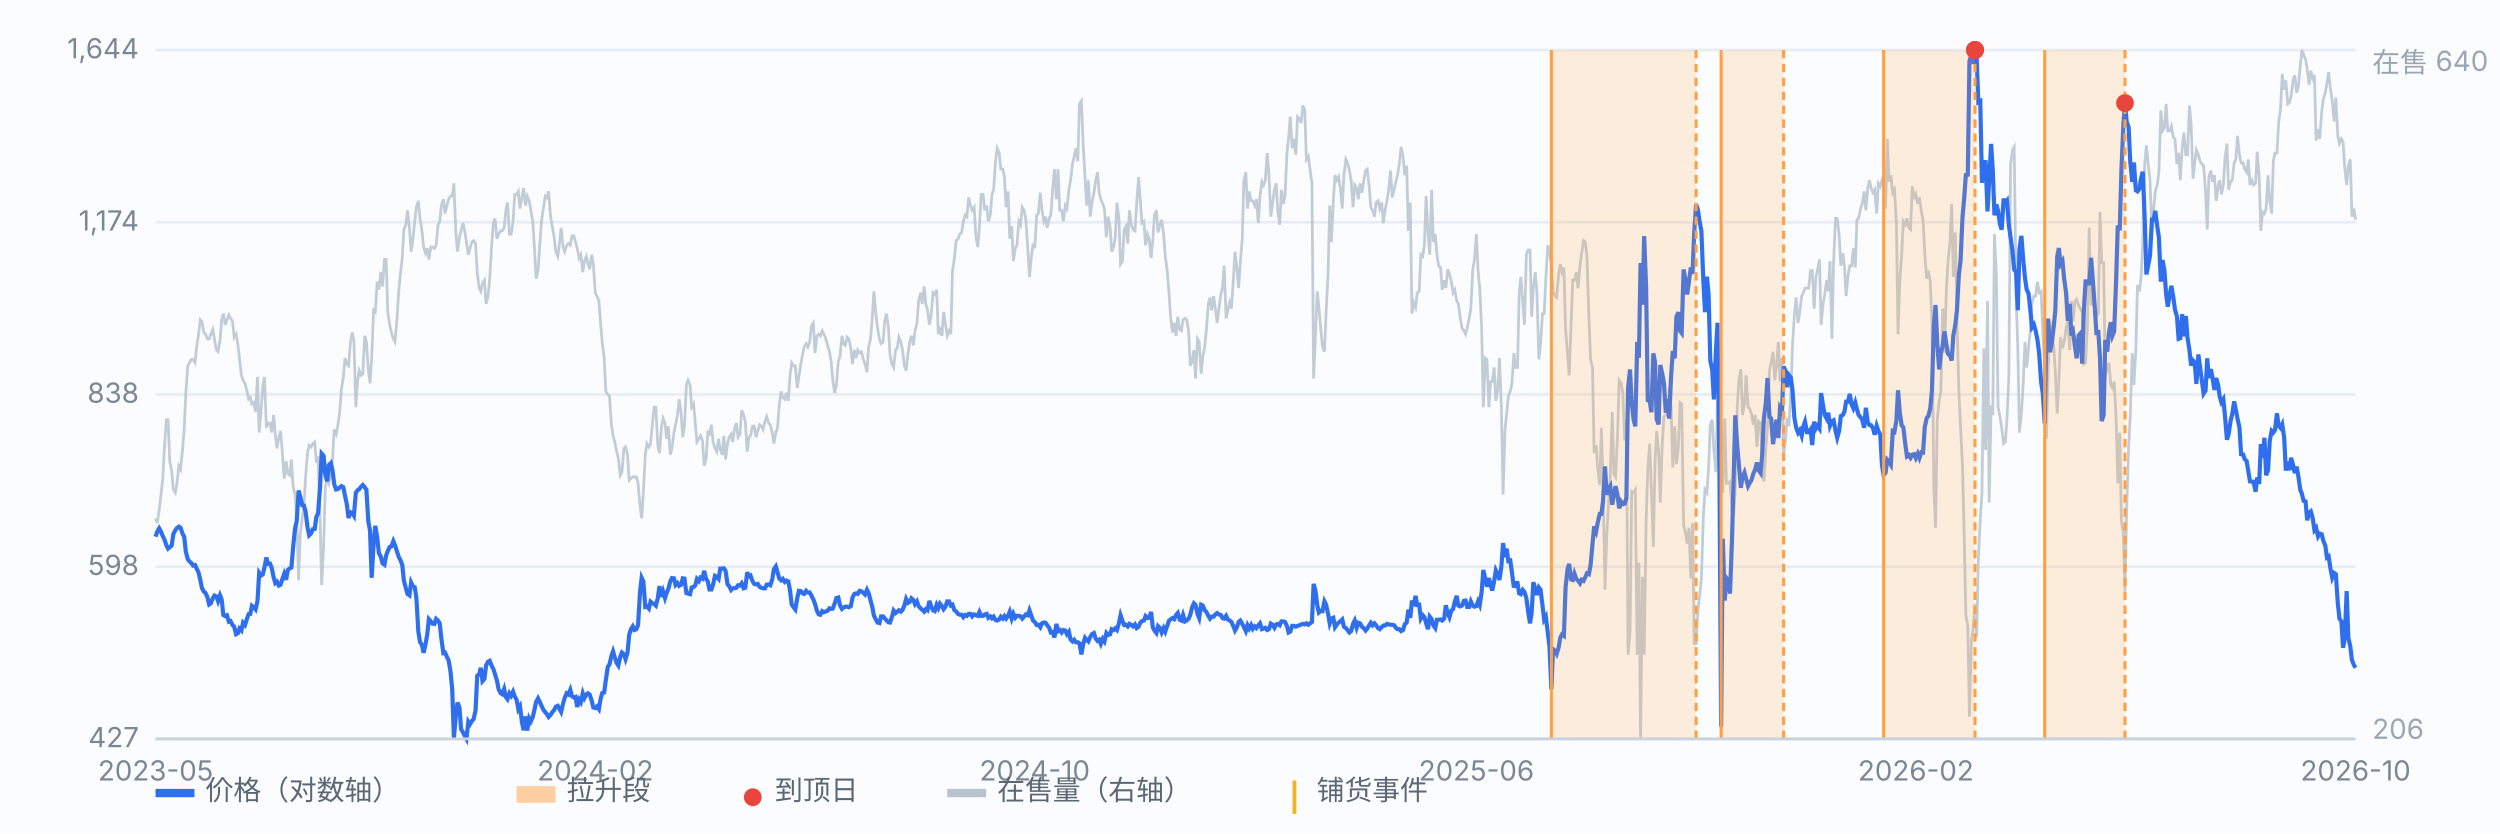
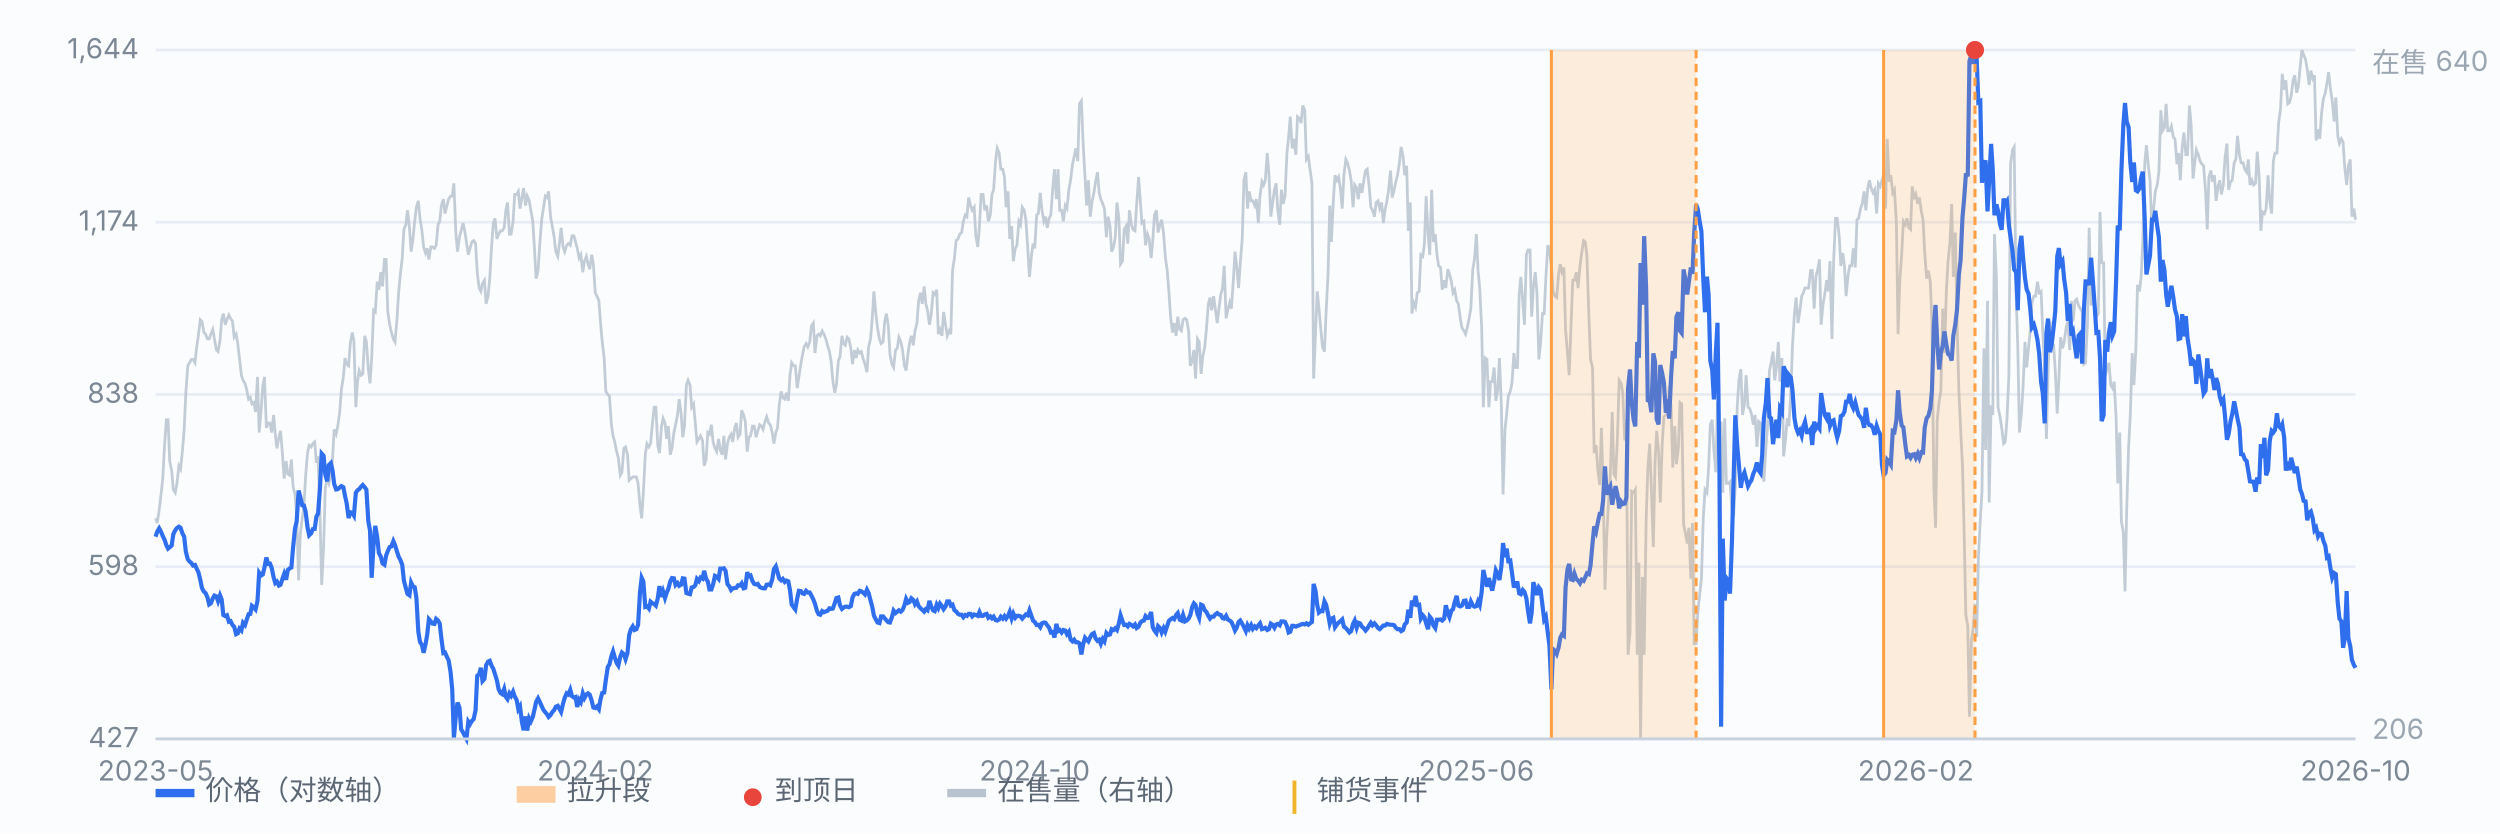
<svg xmlns="http://www.w3.org/2000/svg" viewBox="0 0 900 300" preserveAspectRatio="xMidYMid meet" style="width:100%;max-width:900px;height:auto;display:block" font-family="-apple-system,Segoe UI,Microsoft YaHei,sans-serif" font-size="10">
  <rect x="0" y="0" width="900" height="300" fill="#fbfcfe" />
  <line x1="56" y1="266.0" x2="848" y2="266.0" stroke="#e8edf5" stroke-width="1" />
  <text x="50" y="269.0" text-anchor="end" fill="#7b8794">427</text>
  <line x1="56" y1="204.0" x2="848" y2="204.0" stroke="#e8edf5" stroke-width="1" />
  <text x="50" y="207.0" text-anchor="end" fill="#7b8794">598</text>
  <line x1="56" y1="142.0" x2="848" y2="142.0" stroke="#e8edf5" stroke-width="1" />
  <text x="50" y="145.0" text-anchor="end" fill="#7b8794">838</text>
  <line x1="56" y1="80.0" x2="848" y2="80.0" stroke="#e8edf5" stroke-width="1" />
  <text x="50" y="83.0" text-anchor="end" fill="#7b8794">1,174</text>
  <line x1="56" y1="18.0" x2="848" y2="18.0" stroke="#e8edf5" stroke-width="1" />
  <text x="50" y="21.0" text-anchor="end" fill="#7b8794">1,644</text>
  <path d="M56.0 186.6 L56.6 188.3 L57.3 183.7 L57.9 178.6 L58.6 172.3 L59.2 160.9 L59.9 151.1 L60.5 151.1 L61.1 166.0 L61.8 169.4 L62.4 176.3 L63.1 177.4 L63.7 174.0 L64.4 167.7 L65.0 168.9 L65.7 162.0 L66.3 154.6 L66.9 141.4 L67.6 131.7 L68.2 130.6 L68.9 129.4 L69.5 129.4 L70.2 130.6 L70.8 124.9 L71.4 120.9 L72.1 115.1 L72.7 115.7 L73.4 119.7 L74.0 120.3 L74.7 122.0 L75.3 122.0 L75.9 120.3 L76.6 118.6 L77.2 122.0 L77.9 126.0 L78.5 126.6 L79.2 122.6 L79.8 115.1 L80.4 112.9 L81.1 116.9 L81.7 115.1 L82.4 113.4 L83.0 114.6 L83.7 115.7 L84.3 121.4 L85.0 120.3 L85.6 123.7 L86.2 128.9 L86.9 135.1 L87.5 136.9 L88.2 138.0 L88.8 140.3 L89.5 143.7 L90.1 143.1 L90.7 145.4 L91.4 144.9 L92.0 148.3 L92.7 135.7 L93.3 155.7 L94.0 147.7 L94.6 139.1 L95.2 135.7 L95.9 154.0 L96.5 152.3 L97.2 152.3 L97.8 155.7 L98.5 149.4 L99.1 156.3 L99.7 161.4 L100.4 157.4 L101.0 155.1 L101.7 163.7 L102.3 172.3 L103.0 166.0 L103.6 170.6 L104.3 171.1 L104.9 165.4 L105.5 175.1 L106.2 178.0 L106.8 185.4 L107.5 208.9 L108.1 192.3 L108.8 186.6 L109.4 182.6 L110.0 171.7 L110.7 163.1 L111.3 160.3 L112.0 160.9 L112.6 159.7 L113.3 159.1 L113.9 166.6 L114.5 164.3 L115.2 185.4 L115.8 210.6 L116.5 196.9 L117.1 175.7 L117.8 172.3 L118.4 174.0 L119.1 170.6 L119.7 165.4 L120.3 154.6 L121.0 156.3 L121.6 153.4 L122.3 148.3 L122.9 140.3 L123.6 135.7 L124.2 128.9 L124.8 131.1 L125.5 131.7 L126.1 123.7 L126.8 119.7 L127.4 122.6 L128.1 146.6 L128.7 137.4 L129.3 133.4 L130.0 135.1 L130.6 134.6 L131.3 120.9 L131.9 123.1 L132.6 132.9 L133.2 138.0 L133.8 128.9 L134.5 111.7 L135.1 112.3 L135.8 101.4 L136.4 104.3 L137.1 98.0 L137.7 103.1 L138.4 93.4 L139.0 93.4 L139.6 112.3 L140.3 116.9 L140.9 119.7 L141.6 122.0 L142.2 123.1 L142.9 115.1 L143.5 105.4 L144.1 99.1 L144.8 92.9 L145.4 82.6 L146.1 80.9 L146.7 75.7 L147.4 82.0 L148.0 90.6 L148.6 86.6 L149.3 79.7 L149.9 74.6 L150.6 72.3 L151.2 78.6 L151.9 83.1 L152.5 88.9 L153.2 91.1 L153.8 89.4 L154.4 93.4 L155.1 88.9 L155.7 88.9 L156.4 89.4 L157.0 88.3 L157.7 80.9 L158.3 79.7 L158.9 74.0 L159.6 71.7 L160.2 76.9 L160.9 74.0 L161.5 71.7 L162.2 70.6 L162.8 70.6 L163.4 66.0 L164.1 83.7 L164.7 90.6 L165.4 85.4 L166.0 83.1 L166.7 80.3 L167.3 83.1 L167.9 87.1 L168.6 91.7 L169.2 89.4 L169.9 87.1 L170.5 86.6 L171.2 87.7 L171.8 98.0 L172.5 103.7 L173.1 104.9 L173.7 102.0 L174.4 100.9 L175.0 109.4 L175.7 106.6 L176.3 100.3 L177.0 88.3 L177.6 80.3 L178.2 78.6 L178.9 86.0 L179.5 84.3 L180.2 83.1 L180.8 83.1 L181.5 82.0 L182.1 75.7 L182.7 72.9 L183.4 84.3 L184.0 84.3 L184.7 79.7 L185.3 70.0 L186.0 70.0 L186.6 68.9 L187.2 75.1 L187.9 71.1 L188.5 67.7 L189.2 74.0 L189.8 70.6 L190.5 72.3 L191.1 75.7 L191.8 79.7 L192.4 89.4 L193.0 100.3 L193.7 97.4 L194.3 88.3 L195.0 79.1 L195.6 75.1 L196.3 70.6 L196.9 71.1 L197.5 68.9 L198.2 78.0 L198.8 81.4 L199.5 85.4 L200.1 90.6 L200.8 92.3 L201.4 87.7 L202.0 82.0 L202.7 88.9 L203.3 90.6 L204.0 88.3 L204.6 87.7 L205.3 88.3 L205.9 84.9 L206.6 84.9 L207.2 87.1 L207.8 89.4 L208.5 92.9 L209.1 91.7 L209.8 98.0 L210.4 94.0 L211.1 92.3 L211.7 95.1 L212.3 96.9 L213.0 91.7 L213.6 95.1 L214.3 105.4 L214.9 106.6 L215.6 108.3 L216.2 116.3 L216.8 123.1 L217.5 128.9 L218.1 140.9 L218.8 142.0 L219.4 142.6 L220.1 152.9 L220.7 156.9 L221.3 159.1 L222.0 162.6 L222.6 164.9 L223.3 171.1 L223.9 170.0 L224.6 161.4 L225.2 160.9 L225.9 163.7 L226.5 172.9 L227.1 172.3 L227.8 171.7 L228.4 171.7 L229.1 171.7 L229.7 174.0 L230.4 182.0 L231.0 186.6 L231.6 177.4 L232.3 163.7 L232.9 159.7 L233.6 160.9 L234.2 159.7 L234.9 152.3 L235.5 146.6 L236.1 146.6 L236.8 160.3 L237.4 163.1 L238.1 154.0 L238.7 150.6 L239.4 152.3 L240.0 158.0 L240.6 153.4 L241.3 163.7 L241.9 161.4 L242.6 155.7 L243.2 152.9 L243.9 149.4 L244.5 143.7 L245.2 148.9 L245.8 157.4 L246.4 153.4 L247.1 138.6 L247.7 136.9 L248.4 138.6 L249.0 146.6 L249.7 145.4 L250.3 152.3 L250.9 159.1 L251.6 158.0 L252.2 156.9 L252.9 158.6 L253.5 167.7 L254.2 165.4 L254.8 155.7 L255.4 156.3 L256.1 152.9 L256.7 159.1 L257.4 161.4 L258.0 162.6 L258.7 158.0 L259.3 162.0 L260.0 163.7 L260.6 156.9 L261.2 165.4 L261.9 159.7 L262.5 157.4 L263.2 156.3 L263.8 159.1 L264.5 154.0 L265.1 152.3 L265.7 157.4 L266.4 156.3 L267.0 147.7 L267.7 149.4 L268.3 151.7 L269.0 162.6 L269.6 157.4 L270.2 156.9 L270.9 153.4 L271.5 153.4 L272.2 157.4 L272.8 155.1 L273.5 152.9 L274.1 153.4 L274.7 154.6 L275.4 151.7 L276.0 150.0 L276.7 152.3 L277.3 152.9 L278.0 155.7 L278.6 159.7 L279.3 155.7 L279.9 154.0 L280.5 146.0 L281.2 140.9 L281.8 143.1 L282.5 143.7 L283.1 141.4 L283.8 144.3 L284.4 135.1 L285.0 130.6 L285.7 131.7 L286.3 131.7 L287.0 139.7 L287.6 135.7 L288.3 131.1 L288.9 127.7 L289.5 124.9 L290.2 123.7 L290.8 124.9 L291.5 123.1 L292.1 117.4 L292.8 116.3 L293.4 127.1 L294.1 120.9 L294.7 120.3 L295.3 120.9 L296.0 119.1 L296.6 120.3 L297.3 122.0 L297.9 124.3 L298.6 126.6 L299.2 130.0 L299.8 136.9 L300.5 141.4 L301.1 138.6 L301.8 130.0 L302.4 128.3 L303.1 120.9 L303.7 123.7 L304.3 124.3 L305.0 121.4 L305.6 122.0 L306.3 125.4 L306.9 131.1 L307.6 126.0 L308.2 128.9 L308.8 126.0 L309.5 127.1 L310.1 126.6 L310.8 129.4 L311.4 131.1 L312.1 134.0 L312.7 124.9 L313.4 122.0 L314.0 114.6 L314.6 104.9 L315.3 112.9 L315.9 118.0 L316.6 122.0 L317.2 123.7 L317.9 123.1 L318.5 115.7 L319.1 112.9 L319.8 117.4 L320.4 127.7 L321.1 131.1 L321.7 132.3 L322.4 126.0 L323.0 125.4 L323.6 121.4 L324.3 123.1 L324.9 126.0 L325.6 131.7 L326.2 133.4 L326.9 127.1 L327.5 123.1 L328.1 120.9 L328.8 124.3 L329.4 119.1 L330.1 116.3 L330.7 108.3 L331.4 105.4 L332.0 109.4 L332.7 103.1 L333.3 109.4 L333.9 111.7 L334.6 116.9 L335.2 113.4 L335.9 105.4 L336.5 106.0 L337.2 104.3 L337.8 120.3 L338.4 118.6 L339.1 120.9 L339.7 112.3 L340.4 116.9 L341.0 120.9 L341.7 119.1 L342.3 120.3 L342.9 97.4 L343.6 92.9 L344.2 86.6 L344.9 86.0 L345.5 84.3 L346.2 83.7 L346.8 79.7 L347.5 77.4 L348.1 78.0 L348.7 71.1 L349.4 74.0 L350.0 75.7 L350.7 74.6 L351.3 84.9 L352.0 88.9 L352.6 81.4 L353.2 70.0 L353.9 70.0 L354.5 75.7 L355.2 74.0 L355.8 79.7 L356.5 77.4 L357.1 70.0 L357.7 68.3 L358.4 58.0 L359.0 53.4 L359.7 55.1 L360.3 60.9 L361.0 60.9 L361.6 63.7 L362.2 74.6 L362.9 68.9 L363.5 86.0 L364.2 81.4 L364.8 94.0 L365.5 89.4 L366.1 88.3 L366.8 79.7 L367.4 80.9 L368.0 74.6 L368.7 75.7 L369.3 79.1 L370.0 89.4 L370.6 99.7 L371.3 92.3 L371.9 87.7 L372.5 89.4 L373.2 77.4 L373.8 76.9 L374.5 69.4 L375.1 75.7 L375.8 79.7 L376.4 78.0 L377.0 82.0 L377.7 78.6 L378.3 77.4 L379.0 67.7 L379.6 60.9 L380.3 71.7 L380.9 60.9 L381.5 75.7 L382.2 75.7 L382.8 79.7 L383.5 74.0 L384.1 75.1 L384.8 68.3 L385.4 64.9 L386.1 59.1 L386.7 56.3 L387.3 53.4 L388.0 58.0 L388.6 37.4 L389.3 36.3 L389.9 51.1 L390.6 63.7 L391.2 74.0 L391.8 64.9 L392.5 78.0 L393.1 72.9 L393.8 69.4 L394.4 65.4 L395.1 62.0 L395.7 69.4 L396.3 71.7 L397.0 73.4 L397.6 75.1 L398.3 85.4 L398.9 78.0 L399.6 81.4 L400.2 90.6 L400.9 88.9 L401.5 85.4 L402.1 72.9 L402.8 78.6 L403.4 95.1 L404.1 94.0 L404.7 82.6 L405.4 81.4 L406.0 87.7 L406.6 75.7 L407.3 80.9 L407.9 82.6 L408.6 83.1 L409.2 73.4 L409.9 63.7 L410.5 72.3 L411.1 80.3 L411.8 79.7 L412.4 88.3 L413.1 84.3 L413.7 86.0 L414.4 92.9 L415.0 86.6 L415.6 77.4 L416.3 75.7 L416.9 83.7 L417.6 80.9 L418.2 79.1 L418.9 84.3 L419.5 92.3 L420.2 97.4 L420.8 104.9 L421.4 114.0 L422.1 119.7 L422.7 116.3 L423.4 120.9 L424.0 114.0 L424.7 118.6 L425.3 119.1 L425.9 115.1 L426.6 114.6 L427.2 115.1 L427.9 119.1 L428.5 131.7 L429.2 130.0 L429.8 126.0 L430.4 136.3 L431.1 122.0 L431.7 123.1 L432.4 134.6 L433.0 128.3 L433.7 124.9 L434.3 118.6 L435.0 109.4 L435.6 107.1 L436.2 111.7 L436.9 106.6 L437.5 111.1 L438.2 116.3 L438.8 111.1 L439.5 106.0 L440.1 103.7 L440.7 95.7 L441.4 114.6 L442.0 111.7 L442.7 108.9 L443.3 111.1 L444.0 100.9 L444.6 90.6 L445.2 95.7 L445.9 103.7 L446.5 94.6 L447.2 86.0 L447.8 64.9 L448.5 62.0 L449.1 75.1 L449.7 68.9 L450.4 72.3 L451.0 72.3 L451.7 74.0 L452.3 71.7 L453.0 80.3 L453.6 70.6 L454.3 65.4 L454.9 66.6 L455.5 64.9 L456.2 55.1 L456.8 62.6 L457.5 78.0 L458.1 73.4 L458.8 68.3 L459.4 66.0 L460.0 75.7 L460.7 80.9 L461.3 68.3 L462.0 73.4 L462.6 70.6 L463.3 55.1 L463.9 49.4 L464.5 42.0 L465.2 53.4 L465.8 50.0 L466.5 55.7 L467.1 42.0 L467.8 42.6 L468.4 44.3 L469.0 38.0 L469.7 39.7 L470.3 57.4 L471.0 56.3 L471.6 60.9 L472.3 66.0 L472.9 136.3 L473.6 119.7 L474.2 104.9 L474.8 110.6 L475.5 118.6 L476.1 124.9 L476.8 126.6 L477.4 112.3 L478.1 98.6 L478.7 74.0 L479.3 87.1 L480.0 72.3 L480.6 63.1 L481.3 64.9 L481.9 63.7 L482.6 68.3 L483.2 75.1 L483.8 63.1 L484.5 57.4 L485.1 58.6 L485.8 61.4 L486.4 64.9 L487.1 74.6 L487.7 66.6 L488.4 67.7 L489.0 71.7 L489.6 66.0 L490.3 69.4 L490.9 65.4 L491.6 61.4 L492.2 60.9 L492.9 67.1 L493.5 74.6 L494.1 75.7 L494.8 78.0 L495.4 72.9 L496.1 72.3 L496.7 75.1 L497.4 72.9 L498.0 80.3 L498.6 75.7 L499.3 72.3 L499.9 68.3 L500.6 61.4 L501.2 71.1 L501.9 68.3 L502.5 65.4 L503.1 63.1 L503.8 58.6 L504.4 52.9 L505.1 56.3 L505.7 63.1 L506.4 59.7 L507.0 83.1 L507.7 72.9 L508.3 112.9 L508.9 108.9 L509.6 110.6 L510.2 105.4 L510.9 104.9 L511.5 91.7 L512.2 92.3 L512.8 87.7 L513.4 70.6 L514.1 84.3 L514.7 91.7 L515.4 68.3 L516.0 87.1 L516.7 84.3 L517.3 91.7 L517.9 95.7 L518.6 96.3 L519.2 104.3 L519.9 100.9 L520.5 103.7 L521.2 96.9 L521.8 98.6 L522.5 101.4 L523.1 105.4 L523.7 104.3 L524.4 108.3 L525.0 109.4 L525.7 114.6 L526.3 118.0 L527.0 119.1 L527.6 120.3 L528.2 118.0 L528.9 114.6 L529.5 111.1 L530.2 96.9 L530.8 93.4 L531.5 84.3 L532.1 97.4 L532.7 103.7 L533.4 118.0 L534.0 146.6 L534.7 128.9 L535.3 129.4 L536.0 146.6 L536.6 137.4 L537.2 137.4 L537.9 132.3 L538.5 144.3 L539.2 140.3 L539.8 128.9 L540.5 146.6 L541.1 178.0 L541.8 154.6 L542.4 148.9 L543.0 142.6 L543.7 140.9 L544.3 138.0 L545.0 127.1 L545.6 132.3 L546.3 132.3 L546.9 106.0 L547.5 99.7 L548.2 108.9 L548.8 116.9 L549.5 91.7 L550.1 90.0 L550.8 90.0 L551.4 114.0 L552.0 103.7 L552.7 98.0 L553.3 105.4 L554.0 129.4 L554.6 123.7 L555.3 112.9 L555.9 112.9 L556.5 100.3 L557.2 88.3 L557.8 90.0 L558.5 95.7 L559.1 104.9 L559.8 106.6 L560.4 107.1 L561.1 98.6 L561.7 95.1 L562.3 98.0 L563.0 96.3 L563.6 118.6 L564.3 127.1 L564.9 135.1 L565.6 116.3 L566.2 100.9 L566.8 100.9 L567.5 98.0 L568.1 103.7 L568.8 95.7 L569.4 91.1 L570.1 86.6 L570.7 87.1 L571.3 92.3 L572.0 114.0 L572.6 129.4 L573.3 132.3 L573.9 163.1 L574.6 160.3 L575.2 168.9 L575.9 174.6 L576.5 154.0 L577.1 174.6 L577.8 212.3 L578.4 193.4 L579.1 180.3 L579.7 171.1 L580.4 148.3 L581.0 170.6 L581.6 171.7 L582.3 156.9 L582.9 136.9 L583.6 138.0 L584.2 141.4 L584.9 158.6 L585.5 151.1 L586.1 235.7 L586.8 227.7 L587.4 176.9 L588.1 177.4 L588.7 176.3 L589.4 235.7 L590.0 202.6 L590.6 266.0 L591.3 207.7 L591.9 235.7 L592.6 187.7 L593.2 168.9 L593.9 159.7 L594.5 176.3 L595.2 196.9 L595.8 166.6 L596.4 155.1 L597.1 162.6 L597.7 180.9 L598.4 159.7 L599.0 150.0 L599.7 149.4 L600.3 148.9 L600.9 139.1 L601.6 146.6 L602.2 168.3 L602.9 153.4 L603.5 167.1 L604.2 161.4 L604.8 144.9 L605.4 145.4 L606.1 188.9 L606.7 191.7 L607.4 195.7 L608.0 190.0 L608.7 208.3 L609.3 188.3 L609.9 231.7 L610.6 231.7 L611.2 220.3 L611.9 214.0 L612.5 208.3 L613.2 186.0 L613.8 176.3 L614.5 177.4 L615.1 168.3 L615.7 152.9 L616.4 151.1 L617.0 162.0 L617.7 170.0 L618.3 144.9 L619.0 164.3 L619.6 151.7 L620.2 177.4 L620.9 150.6 L621.5 174.0 L622.2 174.0 L622.8 173.4 L623.5 183.7 L624.1 186.0 L624.7 175.1 L625.4 146.6 L626.0 136.9 L626.7 132.9 L627.3 149.4 L628.0 145.4 L628.6 135.1 L629.3 146.6 L629.9 147.1 L630.5 148.9 L631.2 152.9 L631.8 149.4 L632.5 160.9 L633.1 151.7 L633.8 152.3 L634.4 165.4 L635.0 173.4 L635.7 161.4 L636.3 154.0 L637.0 133.4 L637.6 130.6 L638.3 126.6 L638.9 136.9 L639.5 132.3 L640.2 123.1 L640.8 137.4 L641.5 128.9 L642.1 164.3 L642.8 158.0 L643.4 150.6 L644.0 153.4 L644.7 140.9 L645.3 124.3 L646.0 112.9 L646.6 107.1 L647.3 116.3 L647.9 112.3 L648.6 106.6 L649.2 105.4 L649.8 103.7 L650.5 103.7 L651.1 103.7 L651.8 97.4 L652.4 97.4 L653.1 111.1 L653.7 99.7 L654.3 97.4 L655.0 93.4 L655.6 116.9 L656.3 109.4 L656.9 106.0 L657.6 100.9 L658.2 104.9 L658.8 94.0 L659.5 122.0 L660.1 94.0 L660.8 78.6 L661.4 78.6 L662.1 84.9 L662.7 95.7 L663.4 91.1 L664.0 95.7 L664.6 106.6 L665.3 99.1 L665.9 95.7 L666.6 95.7 L667.2 89.4 L667.9 96.3 L668.5 79.1 L669.1 78.6 L669.8 75.1 L670.4 73.4 L671.1 68.9 L671.7 75.7 L672.4 67.7 L673.0 64.9 L673.6 67.7 L674.3 69.4 L674.9 68.3 L675.6 76.9 L676.2 66.0 L676.9 67.1 L677.5 64.9 L678.1 63.1 L678.8 75.1 L679.4 50.0 L680.1 65.4 L680.7 63.1 L681.4 69.4 L682.0 68.3 L682.7 80.3 L683.3 120.3 L683.9 101.4 L684.6 91.7 L685.2 79.7 L685.9 80.9 L686.5 78.6 L687.2 82.0 L687.8 82.6 L688.4 67.1 L689.1 71.7 L689.7 70.0 L690.4 73.4 L691.0 71.1 L691.7 76.3 L692.3 79.1 L692.9 91.1 L693.6 100.3 L694.2 97.4 L694.9 101.4 L695.5 116.3 L696.2 175.7 L696.8 190.0 L697.4 151.1 L698.1 144.3 L698.7 140.9 L699.4 111.1 L700.0 127.1 L700.7 104.3 L701.3 94.0 L702.0 87.1 L702.6 73.4 L703.2 99.7 L703.9 83.7 L704.5 114.6 L705.2 140.9 L705.8 154.0 L706.5 167.7 L707.1 192.3 L707.7 221.4 L708.4 225.4 L709.0 258.0 L709.7 230.6 L710.3 226.6 L711.0 217.4 L711.6 229.4 L712.2 201.4 L712.9 187.1 L713.5 177.4 L714.2 125.4 L714.8 162.0 L715.5 108.3 L716.1 180.9 L716.8 146.0 L717.4 149.4 L718.0 84.3 L718.7 99.7 L719.3 146.6 L720.0 150.0 L720.6 154.0 L721.3 159.7 L721.9 159.1 L722.5 151.1 L723.2 135.1 L723.8 59.1 L724.5 54.0 L725.1 52.9 L725.8 106.0 L726.4 124.9 L727.0 155.7 L727.7 148.9 L728.3 139.1 L729.0 123.1 L729.6 132.3 L730.3 124.9 L730.9 119.1 L731.5 108.9 L732.2 106.6 L732.8 106.6 L733.5 101.4 L734.1 105.4 L734.8 104.9 L735.4 119.7 L736.1 133.4 L736.7 158.0 L737.3 134.0 L738.0 115.7 L738.6 123.1 L739.3 124.3 L739.9 133.4 L740.6 148.9 L741.2 136.3 L741.8 121.4 L742.5 125.4 L743.1 123.1 L743.8 118.0 L744.4 115.7 L745.1 126.0 L745.7 108.3 L746.3 115.7 L747.0 108.3 L747.6 107.7 L748.3 110.0 L748.9 111.1 L749.6 112.3 L750.2 131.1 L750.8 130.6 L751.5 116.3 L752.1 82.0 L752.8 110.0 L753.4 102.6 L754.1 112.3 L754.7 114.0 L755.4 112.9 L756.0 76.3 L756.6 94.6 L757.3 94.6 L757.9 135.1 L758.6 132.9 L759.2 130.6 L759.9 138.6 L760.5 139.7 L761.1 137.4 L761.8 150.6 L762.4 174.0 L763.1 155.7 L763.7 187.7 L764.4 191.7 L765.0 212.9 L765.6 183.7 L766.3 160.9 L766.9 149.4 L767.6 127.1 L768.2 138.6 L768.9 126.0 L769.5 102.6 L770.2 104.9 L770.8 99.7 L771.4 87.1 L772.1 59.1 L772.7 52.3 L773.4 59.7 L774.0 64.9 L774.7 83.7 L775.3 75.1 L775.9 68.9 L776.6 66.6 L777.2 62.0 L777.9 39.7 L778.5 47.1 L779.2 46.0 L779.8 37.4 L780.4 47.1 L781.1 47.1 L781.7 45.4 L782.4 49.4 L783.0 50.0 L783.7 59.1 L784.3 55.1 L784.9 64.9 L785.6 52.9 L786.2 47.7 L786.9 55.7 L787.5 55.7 L788.2 38.0 L788.8 44.9 L789.5 64.3 L790.1 58.6 L790.7 54.0 L791.4 55.7 L792.0 58.0 L792.7 59.1 L793.3 59.7 L794.0 68.9 L794.6 82.6 L795.2 63.7 L795.9 61.4 L796.5 65.4 L797.2 63.1 L797.8 72.3 L798.5 67.1 L799.1 64.9 L799.7 70.0 L800.4 66.6 L801.0 56.9 L801.7 51.7 L802.3 68.3 L803.0 65.4 L803.6 64.9 L804.3 58.6 L804.9 57.4 L805.5 48.9 L806.2 55.7 L806.8 58.6 L807.5 58.6 L808.1 60.9 L808.8 62.0 L809.4 57.4 L810.0 66.6 L810.7 64.9 L811.3 66.6 L812.0 66.0 L812.6 54.6 L813.3 63.7 L813.9 83.1 L814.5 76.3 L815.2 76.9 L815.8 75.1 L816.5 63.1 L817.1 72.3 L817.8 76.9 L818.4 58.0 L819.0 55.1 L819.7 55.1 L820.3 44.3 L821.0 39.1 L821.6 26.6 L822.3 32.3 L822.9 28.9 L823.6 37.4 L824.2 36.9 L824.8 34.6 L825.5 28.9 L826.1 27.1 L826.8 33.4 L827.4 31.1 L828.1 23.7 L828.7 18.0 L829.3 19.7 L830.0 21.4 L830.6 24.9 L831.3 30.6 L831.9 25.4 L832.6 28.3 L833.2 27.1 L833.8 50.6 L834.5 46.6 L835.1 50.0 L835.8 40.3 L836.4 35.7 L837.1 33.4 L837.7 30.0 L838.3 26.0 L839.0 32.3 L839.6 36.3 L840.3 43.7 L840.9 35.1 L841.6 48.9 L842.2 51.7 L842.9 50.0 L843.5 51.1 L844.1 60.3 L844.8 66.6 L845.4 59.7 L846.1 57.4 L846.7 78.0 L847.4 75.1 L848.0 79.1" fill="none" stroke="#b9c3cf" stroke-width="1" opacity="0.85" />
  <text x="854" y="26" fill="#9aa6b2">在售 640</text>
  <text x="854" y="266" fill="#9aa6b2">206</text>
  <path d="M56.0 193.2 L56.6 191.4 L57.3 190.2 L57.9 191.3 L58.6 193.0 L59.2 194.2 L59.9 196.3 L60.5 197.5 L61.1 197.0 L61.8 196.4 L62.4 192.3 L63.1 190.9 L63.7 190.1 L64.4 189.6 L65.0 190.0 L65.7 192.1 L66.3 193.2 L66.9 198.6 L67.6 201.3 L68.2 202.1 L68.9 202.7 L69.5 203.6 L70.2 203.4 L70.8 204.7 L71.4 205.9 L72.1 208.7 L72.7 211.7 L73.4 213.0 L74.0 213.5 L74.7 215.1 L75.3 217.6 L75.9 217.2 L76.6 215.4 L77.2 214.4 L77.9 214.7 L78.5 216.4 L79.2 214.3 L79.8 215.8 L80.4 221.4 L81.1 221.8 L81.7 221.5 L82.4 223.8 L83.0 223.6 L83.7 225.0 L84.3 225.6 L85.0 228.3 L85.6 228.0 L86.2 226.3 L86.9 227.0 L87.5 224.2 L88.2 225.0 L88.8 223.1 L89.5 221.1 L90.1 221.0 L90.7 218.1 L91.4 218.7 L92.0 219.4 L92.7 216.3 L93.3 206.2 L94.0 207.2 L94.6 206.8 L95.2 204.3 L95.9 200.7 L96.5 203.0 L97.2 202.9 L97.8 204.4 L98.5 207.8 L99.1 209.9 L99.7 209.4 L100.4 210.8 L101.0 210.5 L101.7 208.3 L102.3 206.6 L103.0 208.7 L103.6 205.2 L104.3 204.6 L104.9 204.3 L105.5 197.2 L106.2 190.3 L106.8 187.7 L107.5 176.6 L108.1 178.8 L108.8 181.9 L109.4 182.0 L110.0 184.1 L110.7 189.8 L111.3 192.7 L112.0 192.0 L112.6 190.5 L113.3 190.4 L113.9 186.0 L114.5 184.9 L115.2 175.5 L115.8 163.3 L116.5 164.1 L117.1 170.8 L117.8 173.3 L118.4 167.4 L119.1 166.7 L119.7 169.3 L120.3 174.2 L121.0 176.2 L121.6 176.1 L122.3 175.5 L122.9 175.0 L123.6 175.4 L124.2 178.5 L124.8 181.2 L125.5 186.5 L126.1 184.4 L126.8 184.6 L127.4 185.6 L128.1 177.4 L128.7 176.5 L129.3 176.1 L130.0 175.2 L130.6 174.6 L131.3 175.4 L131.9 176.3 L132.6 187.7 L133.2 190.9 L133.8 208.0 L134.5 195.7 L135.1 189.3 L135.8 193.5 L136.4 199.1 L137.1 200.4 L137.7 202.8 L138.4 203.3 L139.0 200.0 L139.6 198.4 L140.3 196.9 L140.9 196.7 L141.6 194.8 L142.2 196.2 L142.9 198.5 L143.5 200.4 L144.1 201.5 L144.8 203.3 L145.4 209.0 L146.1 211.7 L146.7 213.8 L147.4 214.3 L148.0 209.7 L148.6 211.0 L149.3 211.4 L149.9 215.2 L150.6 227.4 L151.2 231.1 L151.9 232.2 L152.5 235.0 L153.2 231.9 L153.8 228.4 L154.4 222.9 L155.1 223.7 L155.7 224.5 L156.4 224.6 L157.0 222.8 L157.7 223.4 L158.3 224.5 L158.9 229.9 L159.6 235.1 L160.2 234.9 L160.9 236.5 L161.5 237.7 L162.2 241.9 L162.8 248.2 L163.4 265.7 L164.1 257.8 L164.7 252.9 L165.4 254.7 L166.0 262.5 L166.7 263.7 L167.3 264.9 L167.9 266.0 L168.6 259.8 L169.2 260.7 L169.9 259.5 L170.5 258.9 L171.2 255.7 L171.8 243.3 L172.5 242.7 L173.1 240.4 L173.7 245.2 L174.4 244.4 L175.0 239.5 L175.7 238.2 L176.3 237.9 L177.0 239.7 L177.6 240.8 L178.2 242.7 L178.9 245.0 L179.5 248.1 L180.2 249.5 L180.8 249.9 L181.5 248.0 L182.1 250.9 L182.7 251.7 L183.4 249.6 L184.0 250.5 L184.7 249.0 L185.3 250.7 L186.0 252.0 L186.6 255.3 L187.2 254.3 L187.9 260.0 L188.5 262.9 L189.2 257.9 L189.8 263.0 L190.5 258.6 L191.1 259.7 L191.8 258.1 L192.4 255.5 L193.0 252.7 L193.7 251.4 L194.3 252.6 L195.0 254.2 L195.6 255.5 L196.3 256.4 L196.9 257.1 L197.5 258.1 L198.2 257.4 L198.8 256.4 L199.5 255.6 L200.1 254.4 L200.8 254.1 L201.4 255.2 L202.0 256.3 L202.7 253.3 L203.3 251.2 L204.0 249.6 L204.6 250.0 L205.3 248.3 L205.9 250.6 L206.6 251.1 L207.2 250.9 L207.8 254.5 L208.5 251.9 L209.1 252.8 L209.8 249.6 L210.4 251.3 L211.1 250.0 L211.7 249.6 L212.3 250.1 L213.0 252.2 L213.6 254.7 L214.3 254.9 L214.9 254.3 L215.6 255.3 L216.2 251.7 L216.8 249.5 L217.5 249.3 L218.1 244.8 L218.8 240.1 L219.4 239.2 L220.1 236.2 L220.7 234.5 L221.3 236.6 L222.0 238.7 L222.6 239.6 L223.3 236.4 L223.9 234.9 L224.6 235.5 L225.2 237.3 L225.9 235.0 L226.5 228.6 L227.1 226.6 L227.8 225.5 L228.4 226.8 L229.1 226.5 L229.7 225.0 L230.4 213.2 L231.0 208.0 L231.6 209.3 L232.3 218.5 L232.9 218.3 L233.6 219.1 L234.2 216.6 L234.9 217.2 L235.5 217.4 L236.1 218.0 L236.8 215.4 L237.4 211.0 L238.1 214.9 L238.7 212.9 L239.4 215.3 L240.0 213.4 L240.6 212.0 L241.3 209.3 L241.9 208.1 L242.6 208.2 L243.2 210.6 L243.9 209.9 L244.5 210.9 L245.2 210.5 L245.8 208.2 L246.4 208.3 L247.1 213.5 L247.7 213.7 L248.4 213.9 L249.0 211.5 L249.7 211.3 L250.3 210.7 L250.9 208.4 L251.6 209.2 L252.2 207.9 L252.9 208.3 L253.5 205.5 L254.2 208.4 L254.8 209.3 L255.4 212.2 L256.1 212.2 L256.7 210.4 L257.4 207.3 L258.0 207.6 L258.7 208.4 L259.3 204.7 L260.0 204.7 L260.6 204.6 L261.2 205.5 L261.9 210.3 L262.5 211.0 L263.2 212.4 L263.8 211.8 L264.5 211.7 L265.1 211.6 L265.7 210.7 L266.4 210.8 L267.0 210.0 L267.7 211.8 L268.3 211.6 L269.0 206.0 L269.6 207.5 L270.2 207.2 L270.9 209.2 L271.5 210.2 L272.2 210.4 L272.8 210.2 L273.5 211.3 L274.1 211.6 L274.7 211.8 L275.4 211.8 L276.0 210.5 L276.7 210.4 L277.3 210.7 L278.0 208.6 L278.6 204.9 L279.3 203.9 L279.9 206.0 L280.5 208.2 L281.2 208.9 L281.8 208.4 L282.5 209.5 L283.1 209.0 L283.8 209.3 L284.4 212.5 L285.0 217.6 L285.7 218.6 L286.3 219.4 L287.0 215.4 L287.6 212.7 L288.3 212.8 L288.9 213.6 L289.5 213.8 L290.2 212.7 L290.8 213.3 L291.5 213.3 L292.1 214.4 L292.8 215.8 L293.4 217.4 L294.1 219.9 L294.7 221.1 L295.3 221.3 L296.0 220.0 L296.6 220.4 L297.3 220.1 L297.9 219.9 L298.6 219.0 L299.2 219.2 L299.8 219.1 L300.5 217.2 L301.1 215.3 L301.8 215.1 L302.4 217.9 L303.1 219.2 L303.7 218.7 L304.3 218.4 L305.0 218.4 L305.6 218.6 L306.3 218.2 L306.9 215.1 L307.6 213.8 L308.2 213.6 L308.8 213.8 L309.5 212.7 L310.1 212.9 L310.8 213.4 L311.4 214.0 L312.1 212.3 L312.7 213.5 L313.4 216.2 L314.0 218.4 L314.6 221.6 L315.3 223.0 L315.9 224.1 L316.6 224.3 L317.2 221.9 L317.9 221.9 L318.5 222.6 L319.1 223.3 L319.8 224.0 L320.4 224.1 L321.1 222.1 L321.7 219.8 L322.4 220.7 L323.0 220.2 L323.6 219.7 L324.3 220.2 L324.9 219.6 L325.6 217.9 L326.2 215.6 L326.9 217.0 L327.5 216.7 L328.1 215.4 L328.8 216.0 L329.4 217.5 L330.1 216.5 L330.7 218.2 L331.4 219.0 L332.0 219.5 L332.7 220.2 L333.3 219.3 L333.9 219.7 L334.6 216.3 L335.2 218.3 L335.9 219.7 L336.5 220.0 L337.2 217.7 L337.8 218.9 L338.4 217.3 L339.1 218.2 L339.7 219.3 L340.4 218.3 L341.0 216.5 L341.7 216.5 L342.3 218.0 L342.9 217.7 L343.6 219.7 L344.2 220.1 L344.9 221.0 L345.5 221.3 L346.2 221.3 L346.8 222.2 L347.5 221.4 L348.1 221.7 L348.7 221.0 L349.4 221.0 L350.0 221.9 L350.7 221.2 L351.3 221.4 L352.0 221.7 L352.6 220.3 L353.2 221.7 L353.9 221.7 L354.5 221.2 L355.2 221.0 L355.8 222.4 L356.5 221.9 L357.1 222.6 L357.7 222.0 L358.4 223.2 L359.0 223.4 L359.7 223.0 L360.3 222.0 L361.0 222.7 L361.6 221.8 L362.2 222.7 L362.9 221.7 L363.5 220.2 L364.2 222.7 L364.8 220.9 L365.5 222.4 L366.1 221.7 L366.8 221.7 L367.4 221.9 L368.0 222.7 L368.7 221.9 L369.3 221.2 L370.0 221.5 L370.6 219.7 L371.3 221.7 L371.9 223.4 L372.5 223.9 L373.2 225.0 L373.8 224.9 L374.5 225.8 L375.1 224.4 L375.8 224.1 L376.4 224.2 L377.0 225.1 L377.7 226.0 L378.3 227.7 L379.0 227.5 L379.6 229.5 L380.3 224.6 L380.9 227.2 L381.5 226.8 L382.2 227.7 L382.8 226.8 L383.5 227.0 L384.1 228.3 L384.8 227.4 L385.4 230.2 L386.1 230.9 L386.7 230.3 L387.3 231.2 L388.0 231.2 L388.6 231.6 L389.3 235.6 L389.9 232.1 L390.6 229.6 L391.2 230.3 L391.8 230.9 L392.5 229.3 L393.1 228.3 L393.8 227.9 L394.4 229.8 L395.1 230.7 L395.7 230.3 L396.3 231.8 L397.0 230.0 L397.6 230.9 L398.3 227.9 L398.9 228.6 L399.6 228.4 L400.2 226.5 L400.9 226.8 L401.5 226.2 L402.1 226.8 L402.8 224.4 L403.4 221.5 L404.1 223.6 L404.7 225.0 L405.4 224.9 L406.0 225.5 L406.6 224.6 L407.3 225.0 L407.9 225.5 L408.6 224.8 L409.2 226.1 L409.9 225.6 L410.5 224.2 L411.1 223.6 L411.8 223.4 L412.4 221.8 L413.1 222.5 L413.7 222.4 L414.4 220.3 L415.0 225.8 L415.6 227.0 L416.3 227.9 L416.9 225.4 L417.6 226.1 L418.2 227.7 L418.9 226.1 L419.5 227.4 L420.2 225.3 L420.8 223.5 L421.4 223.0 L422.1 222.5 L422.7 222.9 L423.4 221.4 L424.0 220.7 L424.7 223.1 L425.3 223.4 L425.9 221.4 L426.6 223.7 L427.2 223.4 L427.9 222.7 L428.5 221.4 L429.2 218.5 L429.8 217.2 L430.4 217.8 L431.1 221.0 L431.7 222.5 L432.4 217.7 L433.0 218.0 L433.7 219.7 L434.3 220.3 L435.0 221.7 L435.6 222.7 L436.2 222.0 L436.9 222.0 L437.5 221.2 L438.2 220.7 L438.8 221.2 L439.5 221.4 L440.1 222.5 L440.7 222.7 L441.4 221.7 L442.0 223.0 L442.7 223.4 L443.3 223.9 L444.0 225.4 L444.6 227.0 L445.2 226.0 L445.9 223.9 L446.5 223.4 L447.2 224.6 L447.8 225.7 L448.5 227.2 L449.1 225.1 L449.7 226.3 L450.4 225.0 L451.0 226.4 L451.7 225.5 L452.3 226.1 L453.0 225.1 L453.6 224.4 L454.3 226.5 L454.9 226.3 L455.5 226.0 L456.2 226.8 L456.8 226.5 L457.5 224.5 L458.1 224.9 L458.8 226.0 L459.4 224.8 L460.0 224.6 L460.7 225.1 L461.3 223.7 L462.0 223.7 L462.6 223.9 L463.3 225.4 L463.9 227.7 L464.5 227.4 L465.2 225.3 L465.8 225.3 L466.5 225.6 L467.1 225.3 L467.8 225.1 L468.4 224.8 L469.0 224.6 L469.7 224.8 L470.3 224.4 L471.0 224.9 L471.6 224.4 L472.3 223.9 L472.9 210.2 L473.6 212.8 L474.2 217.8 L474.8 220.5 L475.5 219.9 L476.1 220.0 L476.8 216.5 L477.4 217.7 L478.1 221.0 L478.7 224.4 L479.3 222.7 L480.0 222.4 L480.6 225.8 L481.3 224.8 L481.9 224.1 L482.6 223.6 L483.2 223.0 L483.8 225.6 L484.5 226.1 L485.1 226.8 L485.8 227.7 L486.4 227.2 L487.1 224.6 L487.7 223.4 L488.4 226.0 L489.0 224.2 L489.6 224.4 L490.3 225.6 L490.9 226.1 L491.6 227.0 L492.2 226.3 L492.9 225.1 L493.5 224.2 L494.1 225.1 L494.8 224.4 L495.4 225.1 L496.1 226.1 L496.7 226.5 L497.4 225.8 L498.0 225.2 L498.6 225.2 L499.3 224.6 L499.9 224.8 L500.6 224.9 L501.2 224.9 L501.9 225.1 L502.5 226.0 L503.1 226.5 L503.8 226.5 L504.4 227.2 L505.1 226.8 L505.7 224.8 L506.4 224.1 L507.0 219.5 L507.7 222.4 L508.3 216.2 L508.9 218.2 L509.6 214.5 L510.2 217.8 L510.9 217.7 L511.5 222.7 L512.2 221.5 L512.8 222.2 L513.4 224.4 L514.1 226.5 L514.7 222.0 L515.4 222.9 L516.0 225.1 L516.7 226.1 L517.3 223.1 L517.9 223.1 L518.6 223.0 L519.2 223.4 L519.9 222.7 L520.5 217.9 L521.2 220.7 L521.8 222.2 L522.5 219.8 L523.1 219.3 L523.7 216.7 L524.4 214.5 L525.0 218.0 L525.7 218.3 L526.3 218.0 L527.0 216.3 L527.6 216.2 L528.2 218.5 L528.9 218.5 L529.5 216.5 L530.2 218.0 L530.8 218.4 L531.5 218.2 L532.1 216.5 L532.7 217.8 L533.4 213.1 L534.0 205.2 L534.7 208.3 L535.3 211.2 L536.0 208.1 L536.6 210.5 L537.2 212.6 L537.9 209.2 L538.5 205.3 L539.2 206.7 L539.8 208.8 L540.5 203.9 L541.1 195.5 L541.8 200.6 L542.4 197.5 L543.0 202.0 L543.7 201.8 L544.3 206.1 L545.0 211.5 L545.6 209.9 L546.3 209.9 L546.9 213.6 L547.5 213.9 L548.2 212.4 L548.8 213.1 L549.5 215.4 L550.1 220.0 L550.8 224.4 L551.4 220.5 L552.0 209.6 L552.7 211.8 L553.3 214.2 L554.0 211.5 L554.6 212.3 L555.3 218.0 L555.9 223.0 L556.5 222.0 L557.2 227.7 L557.8 232.5 L558.5 248.2 L559.1 233.7 L559.8 234.3 L560.4 235.4 L561.1 233.1 L561.7 229.6 L562.3 228.4 L563.0 228.9 L563.6 211.6 L564.3 204.9 L564.9 203.0 L565.6 208.6 L566.2 208.8 L566.8 206.5 L567.5 208.5 L568.1 209.0 L568.8 210.0 L569.4 208.7 L570.1 209.1 L570.7 207.8 L571.3 206.4 L572.0 206.7 L572.6 203.5 L573.3 195.8 L573.9 189.5 L574.6 191.3 L575.2 188.1 L575.9 185.0 L576.5 185.0 L577.1 180.3 L577.8 167.9 L578.4 178.1 L579.1 176.0 L579.7 175.0 L580.4 181.7 L581.0 178.2 L581.6 175.0 L582.3 178.2 L582.9 183.0 L583.6 180.6 L584.2 181.5 L584.9 181.3 L585.5 179.2 L586.1 139.8 L586.8 133.0 L587.4 144.8 L588.1 151.1 L588.7 153.5 L589.4 123.1 L590.0 128.8 L590.6 94.7 L591.3 109.7 L591.9 85.0 L592.6 103.6 L593.2 144.1 L593.9 144.4 L594.5 148.4 L595.2 127.2 L595.8 130.2 L596.4 150.9 L597.1 152.8 L597.7 131.4 L598.4 134.5 L599.0 137.8 L599.7 148.6 L600.3 143.8 L600.9 150.7 L601.6 135.4 L602.2 126.4 L602.9 129.0 L603.5 114.1 L604.2 112.4 L604.8 119.1 L605.4 119.9 L606.1 97.0 L606.7 100.5 L607.4 106.0 L608.0 101.5 L608.7 96.3 L609.3 98.6 L609.9 83.9 L610.6 73.6 L611.2 75.3 L611.9 79.9 L612.5 83.2 L613.2 100.9 L613.8 112.4 L614.5 99.6 L615.1 106.2 L615.7 129.8 L616.4 133.2 L617.0 143.8 L617.7 126.9 L618.3 116.2 L619.0 169.9 L619.6 261.6 L620.2 193.9 L620.9 216.2 L621.5 208.1 L622.2 209.1 L622.8 213.7 L623.5 194.9 L624.1 172.4 L624.7 149.5 L625.4 160.4 L626.0 167.3 L626.7 175.6 L627.3 171.7 L628.0 170.1 L628.6 172.4 L629.3 175.0 L629.9 173.8 L630.5 172.9 L631.2 170.5 L631.8 169.2 L632.5 166.5 L633.1 169.3 L633.8 170.3 L634.4 163.7 L635.0 150.5 L635.7 145.0 L636.3 136.1 L637.0 150.0 L637.6 150.6 L638.3 159.9 L638.9 155.3 L639.5 151.1 L640.2 157.7 L640.8 147.0 L641.5 148.3 L642.1 131.9 L642.8 133.6 L643.4 139.4 L644.0 135.0 L644.7 135.9 L645.3 140.6 L646.0 150.5 L646.6 153.9 L647.3 155.8 L647.9 154.9 L648.6 156.9 L649.2 153.5 L649.8 151.8 L650.5 155.6 L651.1 155.6 L651.8 154.6 L652.4 160.2 L653.1 151.8 L653.7 154.3 L654.3 153.3 L655.0 154.3 L655.6 141.5 L656.3 146.0 L656.9 149.4 L657.6 150.7 L658.2 148.6 L658.8 153.3 L659.5 151.6 L660.1 151.3 L660.8 155.1 L661.4 157.6 L662.1 155.1 L662.7 149.8 L663.4 149.4 L664.0 148.2 L664.6 144.6 L665.3 144.6 L665.9 141.8 L666.6 145.7 L667.2 147.0 L667.9 144.9 L668.5 147.3 L669.1 149.4 L669.8 150.2 L670.4 151.1 L671.1 154.0 L671.7 146.8 L672.4 152.0 L673.0 153.0 L673.6 153.1 L674.3 154.2 L674.9 156.5 L675.6 153.3 L676.2 155.1 L676.9 156.4 L677.5 167.3 L678.1 171.1 L678.8 170.2 L679.4 165.5 L680.1 166.3 L680.7 167.3 L681.4 155.2 L682.0 155.5 L682.7 151.3 L683.3 140.5 L683.9 148.4 L684.6 153.2 L685.2 153.8 L685.9 159.9 L686.5 164.3 L687.2 163.8 L687.8 164.8 L688.4 163.7 L689.1 163.5 L689.7 164.9 L690.4 163.3 L691.0 164.9 L691.7 162.8 L692.3 162.9 L692.9 153.9 L693.6 150.5 L694.2 149.8 L694.9 147.0 L695.5 140.5 L696.2 116.9 L696.8 109.8 L697.4 123.3 L698.1 133.0 L698.7 127.0 L699.4 124.4 L700.0 119.3 L700.7 124.1 L701.3 127.4 L702.0 128.0 L702.6 129.8 L703.2 120.8 L703.9 116.9 L704.5 111.7 L705.2 98.8 L705.8 93.8 L706.5 78.2 L707.1 71.4 L707.7 63.0 L708.4 62.9 L709.0 22.0 L709.7 19.7 L710.3 23.0 L711.0 18.0 L711.6 20.8 L712.2 36.8 L712.9 36.4 L713.5 65.8 L714.2 60.1 L714.8 57.7 L715.5 76.1 L716.1 64.8 L716.8 51.8 L717.4 61.3 L718.0 77.5 L718.7 73.6 L719.3 76.0 L720.0 80.7 L720.6 82.7 L721.3 71.5 L721.9 73.3 L722.5 72.4 L723.2 81.1 L723.8 85.4 L724.5 90.4 L725.1 97.0 L725.8 98.0 L726.4 111.7 L727.0 89.6 L727.7 84.9 L728.3 92.8 L729.0 100.1 L729.6 104.2 L730.3 105.8 L730.9 111.3 L731.5 117.9 L732.2 116.9 L732.8 119.0 L733.5 122.4 L734.1 127.3 L734.8 137.6 L735.4 141.5 L736.1 152.4 L736.7 119.8 L737.3 114.7 L738.0 126.8 L738.6 123.9 L739.3 117.9 L739.9 112.0 L740.6 92.3 L741.2 89.3 L741.8 95.1 L742.5 94.0 L743.1 100.5 L743.8 105.4 L744.4 115.5 L745.1 109.4 L745.7 120.8 L746.3 119.5 L747.0 124.9 L747.6 129.0 L748.3 120.8 L748.9 120.1 L749.6 130.9 L750.2 111.4 L750.8 101.3 L751.5 101.3 L752.1 102.6 L752.8 92.8 L753.4 100.6 L754.1 110.4 L754.7 119.8 L755.4 119.6 L756.0 128.8 L756.6 151.6 L757.3 149.5 L757.9 122.4 L758.6 126.6 L759.2 119.9 L759.9 116.0 L760.5 120.8 L761.1 119.3 L761.8 101.0 L762.4 81.2 L763.1 82.9 L763.7 61.5 L764.4 45.1 L765.0 37.1 L765.6 43.7 L766.3 45.8 L766.9 58.4 L767.6 65.5 L768.2 58.5 L768.9 68.5 L769.5 68.9 L770.2 67.9 L770.8 64.1 L771.4 61.8 L772.1 79.0 L772.7 98.8 L773.4 95.3 L774.0 92.0 L774.7 79.1 L775.3 79.2 L775.9 75.9 L776.6 81.4 L777.2 85.4 L777.9 101.4 L778.5 93.6 L779.2 97.3 L779.8 105.9 L780.4 110.4 L781.1 106.0 L781.7 102.9 L782.4 107.1 L783.0 111.5 L783.7 113.9 L784.3 122.0 L784.9 121.8 L785.6 113.1 L786.2 121.1 L786.9 113.8 L787.5 121.6 L788.2 126.1 L788.8 131.6 L789.5 129.8 L790.1 130.5 L790.7 138.2 L791.4 127.6 L792.0 132.0 L792.7 137.2 L793.3 141.7 L794.0 140.6 L794.6 129.0 L795.2 136.1 L795.9 132.9 L796.5 135.9 L797.2 140.4 L797.8 136.1 L798.5 138.4 L799.1 142.8 L799.7 144.8 L800.4 143.7 L801.0 149.8 L801.7 158.3 L802.3 156.3 L803.0 151.6 L803.6 149.1 L804.3 144.5 L804.9 147.5 L805.5 150.7 L806.2 153.9 L806.8 163.5 L807.5 163.6 L808.1 165.3 L808.8 166.0 L809.4 169.7 L810.0 173.3 L810.7 173.4 L811.3 173.4 L812.0 177.0 L812.6 171.9 L813.3 174.2 L813.9 159.9 L814.5 164.9 L815.2 157.6 L815.8 171.1 L816.5 169.2 L817.1 158.8 L817.8 155.1 L818.4 155.7 L819.0 154.8 L819.7 148.8 L820.3 153.3 L821.0 154.1 L821.6 152.8 L822.3 157.5 L822.9 169.4 L823.6 166.2 L824.2 169.3 L824.8 164.8 L825.5 167.4 L826.1 170.3 L826.8 168.0 L827.4 171.4 L828.1 176.3 L828.7 177.8 L829.3 180.3 L830.0 180.5 L830.6 187.3 L831.3 184.6 L831.9 184.1 L832.6 186.7 L833.2 190.8 L833.8 190.0 L834.5 193.1 L835.1 192.1 L835.8 192.3 L836.4 194.7 L837.1 196.4 L837.7 200.7 L838.3 200.3 L839.0 204.9 L839.6 208.0 L840.3 206.3 L840.9 206.7 L841.6 217.0 L842.2 222.7 L842.9 223.7 L843.5 233.2 L844.1 230.0 L844.8 212.8 L845.4 229.6 L846.1 232.7 L846.7 237.6 L847.4 239.4 L848.0 240.4" fill="none" stroke="#2f6fed" stroke-width="1.5" />
  <rect x="558.5" y="18" width="52.1" height="248" fill="#ff9f43" opacity="0.18" />
  <line x1="558.5" y1="18" x2="558.5" y2="266" stroke="#ff9f43" stroke-width="1.1" />
  <line x1="610.6" y1="18" x2="610.6" y2="266" stroke="#ff9f43" stroke-width="1.1" stroke-dasharray="3 2" />
  <circle cx="711.0" cy="18.0" r="3.2" fill="#e8453c" />
-   <rect x="619.6" y="18" width="22.5" height="248" fill="#ff9f43" opacity="0.18" />
-   <line x1="619.6" y1="18" x2="619.6" y2="266" stroke="#ff9f43" stroke-width="1.1" />
-   <line x1="642.1" y1="18" x2="642.1" y2="266" stroke="#ff9f43" stroke-width="1.1" stroke-dasharray="3 2" />
-   <circle cx="711.0" cy="18.0" r="3.2" fill="#e8453c" />
  <rect x="678.1" y="18" width="32.8" height="248" fill="#ff9f43" opacity="0.18" />
  <line x1="678.1" y1="18" x2="678.1" y2="266" stroke="#ff9f43" stroke-width="1.1" />
  <line x1="711.0" y1="18" x2="711.0" y2="266" stroke="#ff9f43" stroke-width="1.1" stroke-dasharray="3 2" />
  <circle cx="711.0" cy="18.0" r="3.2" fill="#e8453c" />
-   <rect x="736.1" y="18" width="29.0" height="248" fill="#ff9f43" opacity="0.18" />
-   <line x1="736.1" y1="18" x2="736.1" y2="266" stroke="#ff9f43" stroke-width="1.1" />
-   <line x1="765.0" y1="18" x2="765.0" y2="266" stroke="#ff9f43" stroke-width="1.1" stroke-dasharray="3 2" />
-   <circle cx="765.0" cy="37.1" r="3.2" fill="#e8453c" />
  <line x1="56" y1="266" x2="848" y2="266" stroke="#c8d2de" stroke-width="1" />
  <text x="56.0" y="281" text-anchor="middle" fill="#7b8794">2023-05</text>
  <text x="214.3" y="281" text-anchor="middle" fill="#7b8794">2024-02</text>
  <text x="372.5" y="281" text-anchor="middle" fill="#7b8794">2024-10</text>
  <text x="531.5" y="281" text-anchor="middle" fill="#7b8794">2025-06</text>
  <text x="689.7" y="281" text-anchor="middle" fill="#7b8794">2026-02</text>
  <text x="848.0" y="281" text-anchor="middle" fill="#7b8794">2026-10</text>
  <g transform="translate(56,292)">
    <rect x="0" y="-8" width="14" height="3" fill="#2f6fed" />
    <text x="18" y="-4" fill="#5b6774">价格（对数轴）</text>
    <rect x="130" y="-9" width="14" height="6" fill="#ff9f43" opacity="0.5" />
    <text x="148" y="-4" fill="#5b6774">拉升段</text>
    <circle cx="215" cy="-5" r="3.2" fill="#e8453c" />
    <text x="223" y="-4" fill="#5b6774">到顶日</text>
    <rect x="285" y="-8" width="14" height="3" fill="#b9c3cf" />
    <text x="303" y="-4" fill="#5b6774">在售量（右轴）</text>
    <line x1="410" y1="-11" x2="410" y2="1" stroke="#f0b429" stroke-width="1.4" />
    <text x="418" y="-4" fill="#5b6774">铺货事件</text>
  </g>
</svg>
